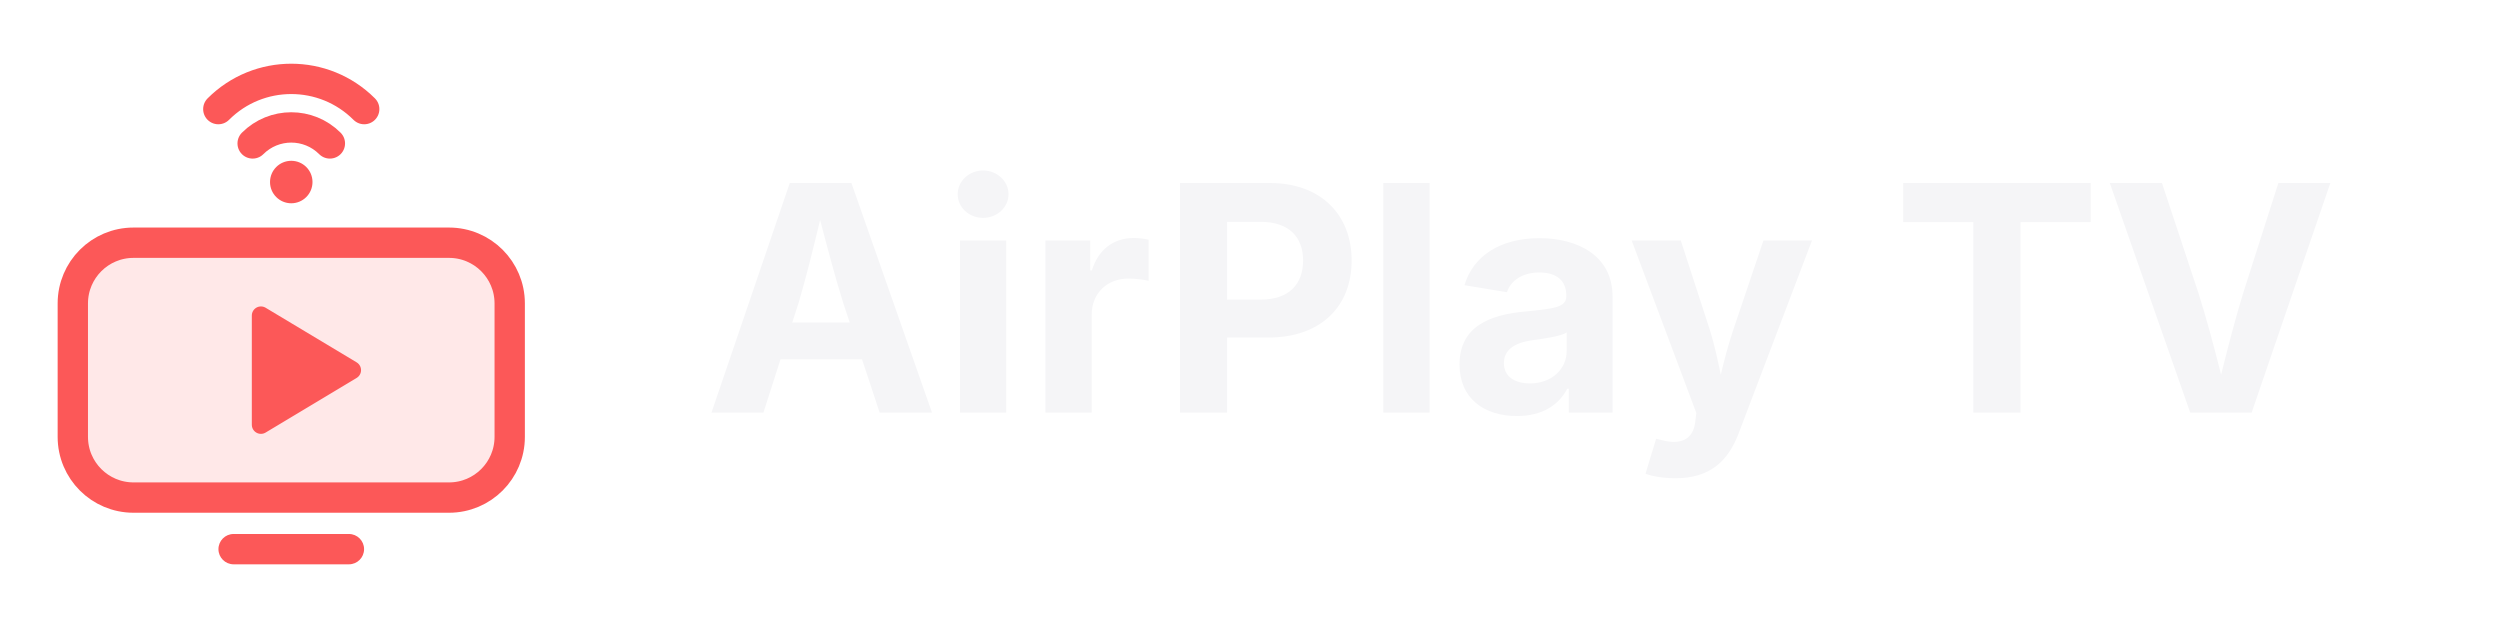
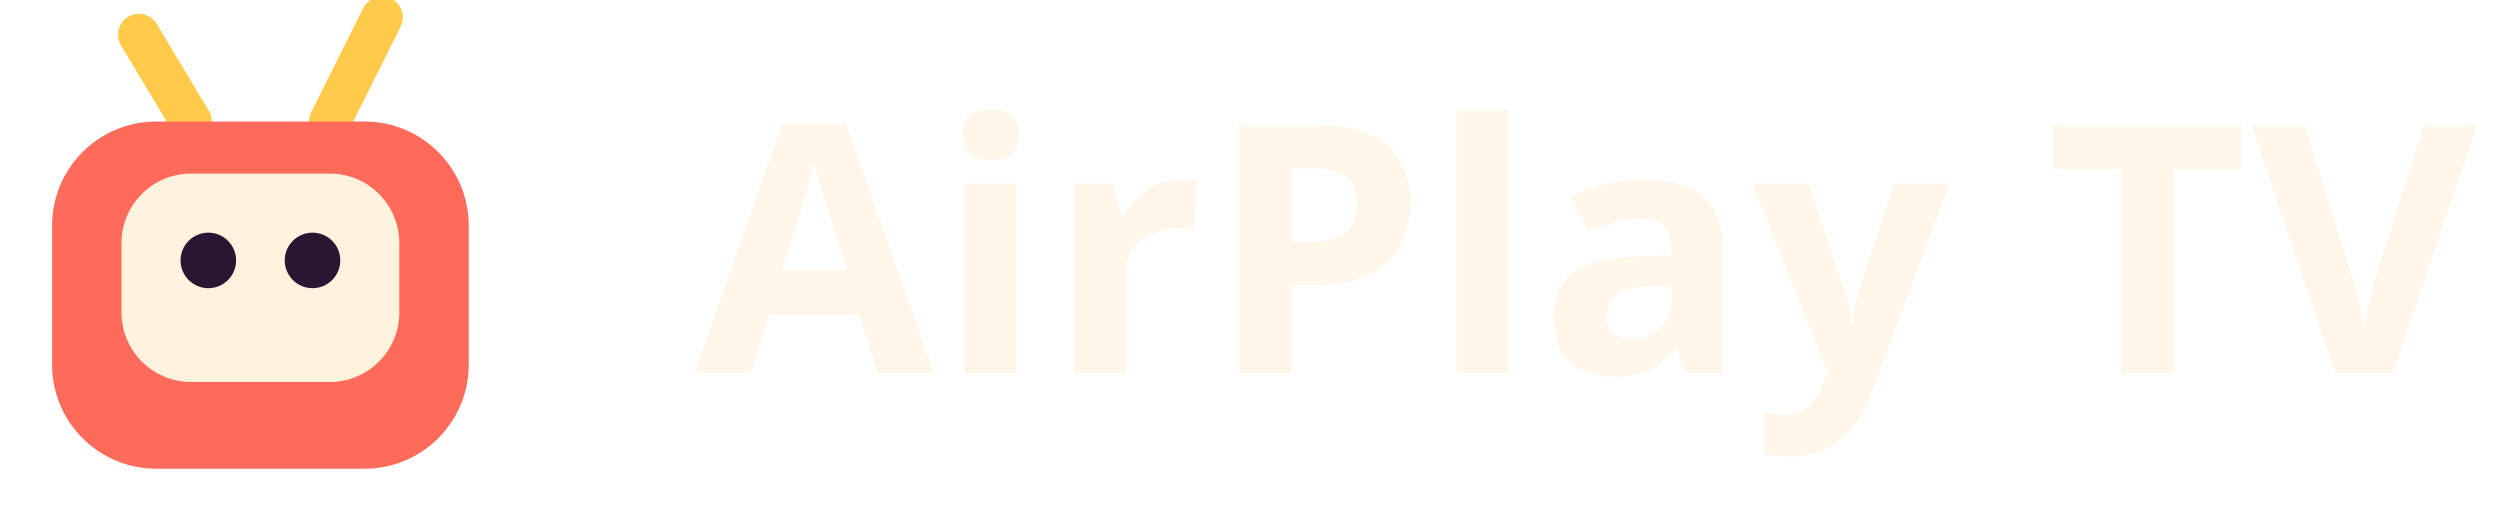
- <svg xmlns="http://www.w3.org/2000/svg" width="206" height="52" viewBox="0 0 206 52">
-   <g transform="translate(0 2) scale(0.5)">
-     <path d="M22,36h52a10,10 0 0 1 10,10v22a10,10 0 0 1 -10,10h-52a10,10 0 0 1 -10,-10v-22a10,10 0 0 1 10,-10z" fill="#FC5858" fill-opacity="0.14" stroke="#FC5858" stroke-width="5" />
-     <path d="M43,48L58,57L43,66z" fill="#FC5858" stroke="#FC5858" stroke-width="3" stroke-linejoin="round" />
-     <path d="M38.5,84h19a2.5,2.5 0 0 1 2.5,2.5v0a2.5,2.5 0 0 1 -2.5,2.5h-19a2.5,2.5 0 0 1 -2.5,-2.5v-0a2.5,2.5 0 0 1 2.5,-2.5z" fill="#FC5858" />
-     <path d="M44.5,26a3.5,3.5 0 1 0 7,0a3.5,3.5 0 1 0 -7,0z" fill="#FC5858" />
-     <path d="M41.636,19.636A9,9 0 0 1 54.364,19.636" fill="none" stroke="#FC5858" stroke-width="5" stroke-linecap="round" />
-     <path d="M35.979,13.979A17,17 0 0 1 60.021,13.979" fill="none" stroke="#FC5858" stroke-width="5" stroke-linecap="round" />
-   </g>
-   <text x="58" y="34" font-family="Inter, sans-serif" font-weight="700" font-size="26" fill="#F5F5F7">AirPlay TV</text>
+ <svg xmlns="http://www.w3.org/2000/svg" width="144" height="30" viewBox="0 0 144 30">
+   <path d="M11 7 L8 2 M19 7 L22 1" fill="none" stroke="#FFC94A" stroke-width="2.4" stroke-linecap="round" />
+   <rect x="3" y="7" width="24" height="20" rx="6" fill="#FF6B5B" />
+   <rect x="7" y="10" width="16" height="12" rx="4" fill="#FFF3DE" />
+   <circle cx="12" cy="15" r="1.6" fill="#2A1633" />
+   <circle cx="18" cy="15" r="1.6" fill="#2A1633" />
+   <text x="40" y="21.5" font-family="Fredoka, sans-serif" font-weight="600" font-size="20" letter-spacing="0.2" fill="#FFF6EA">AirPlay TV</text>
</svg>
